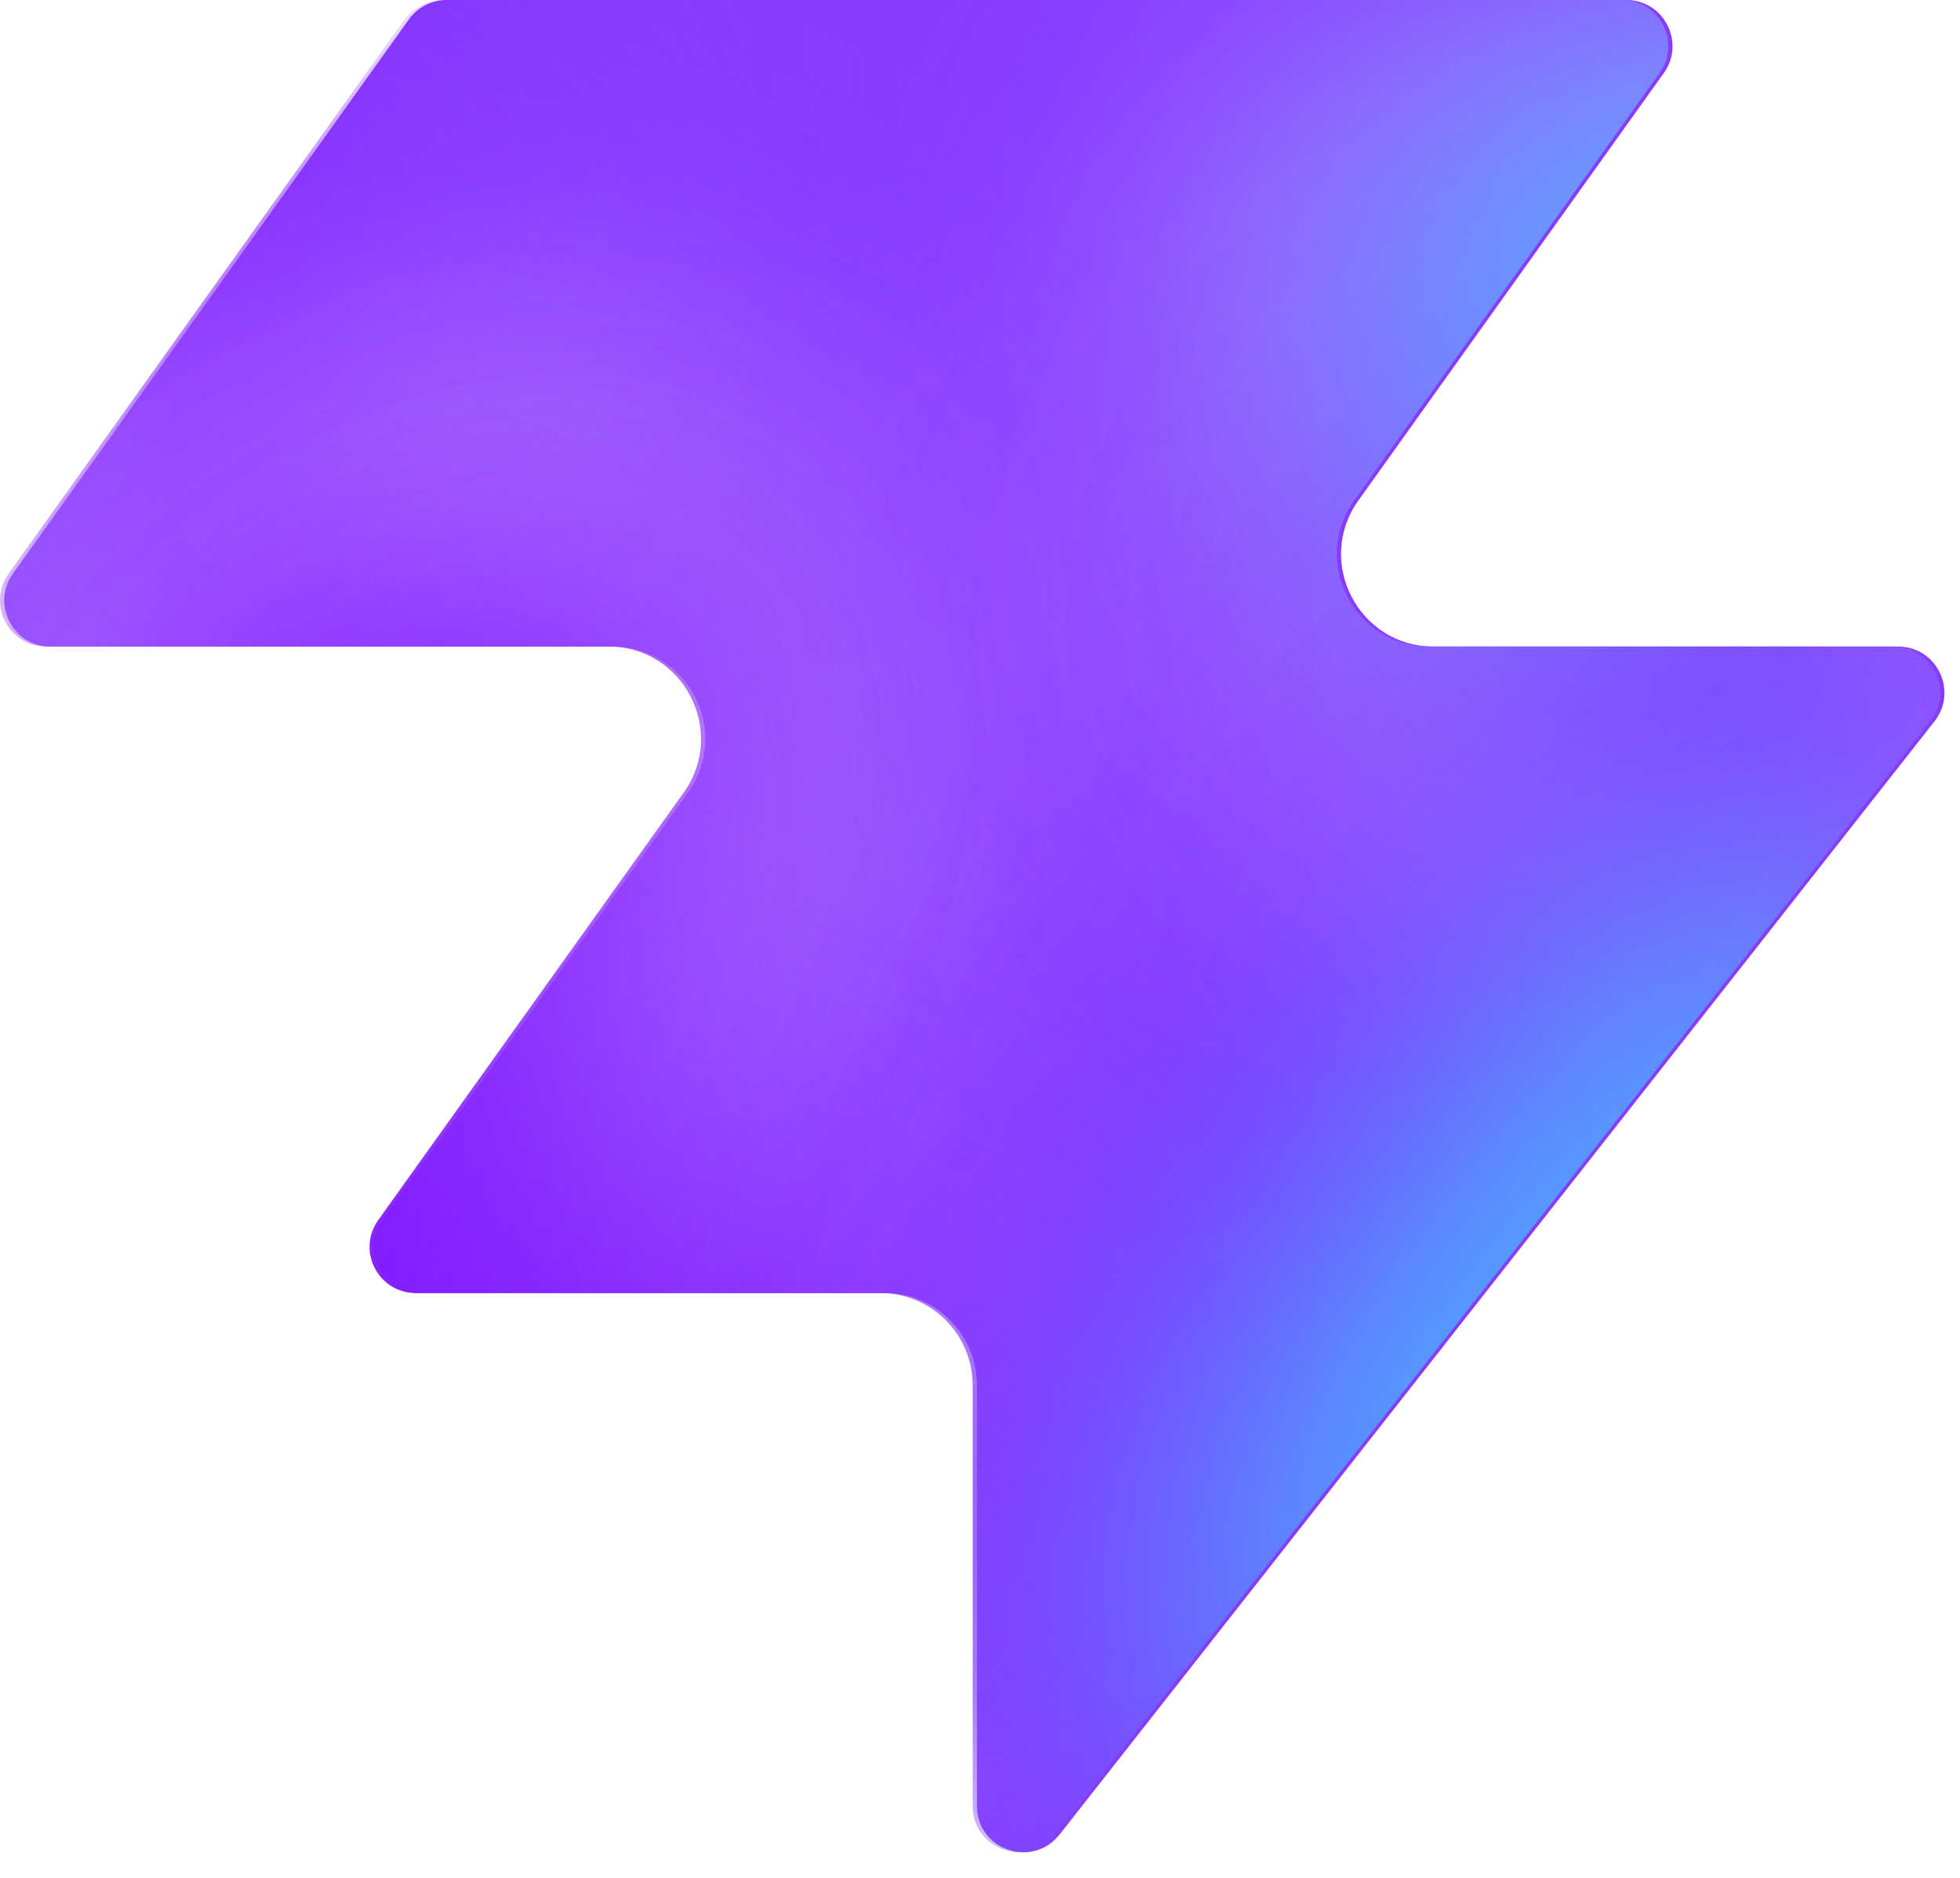
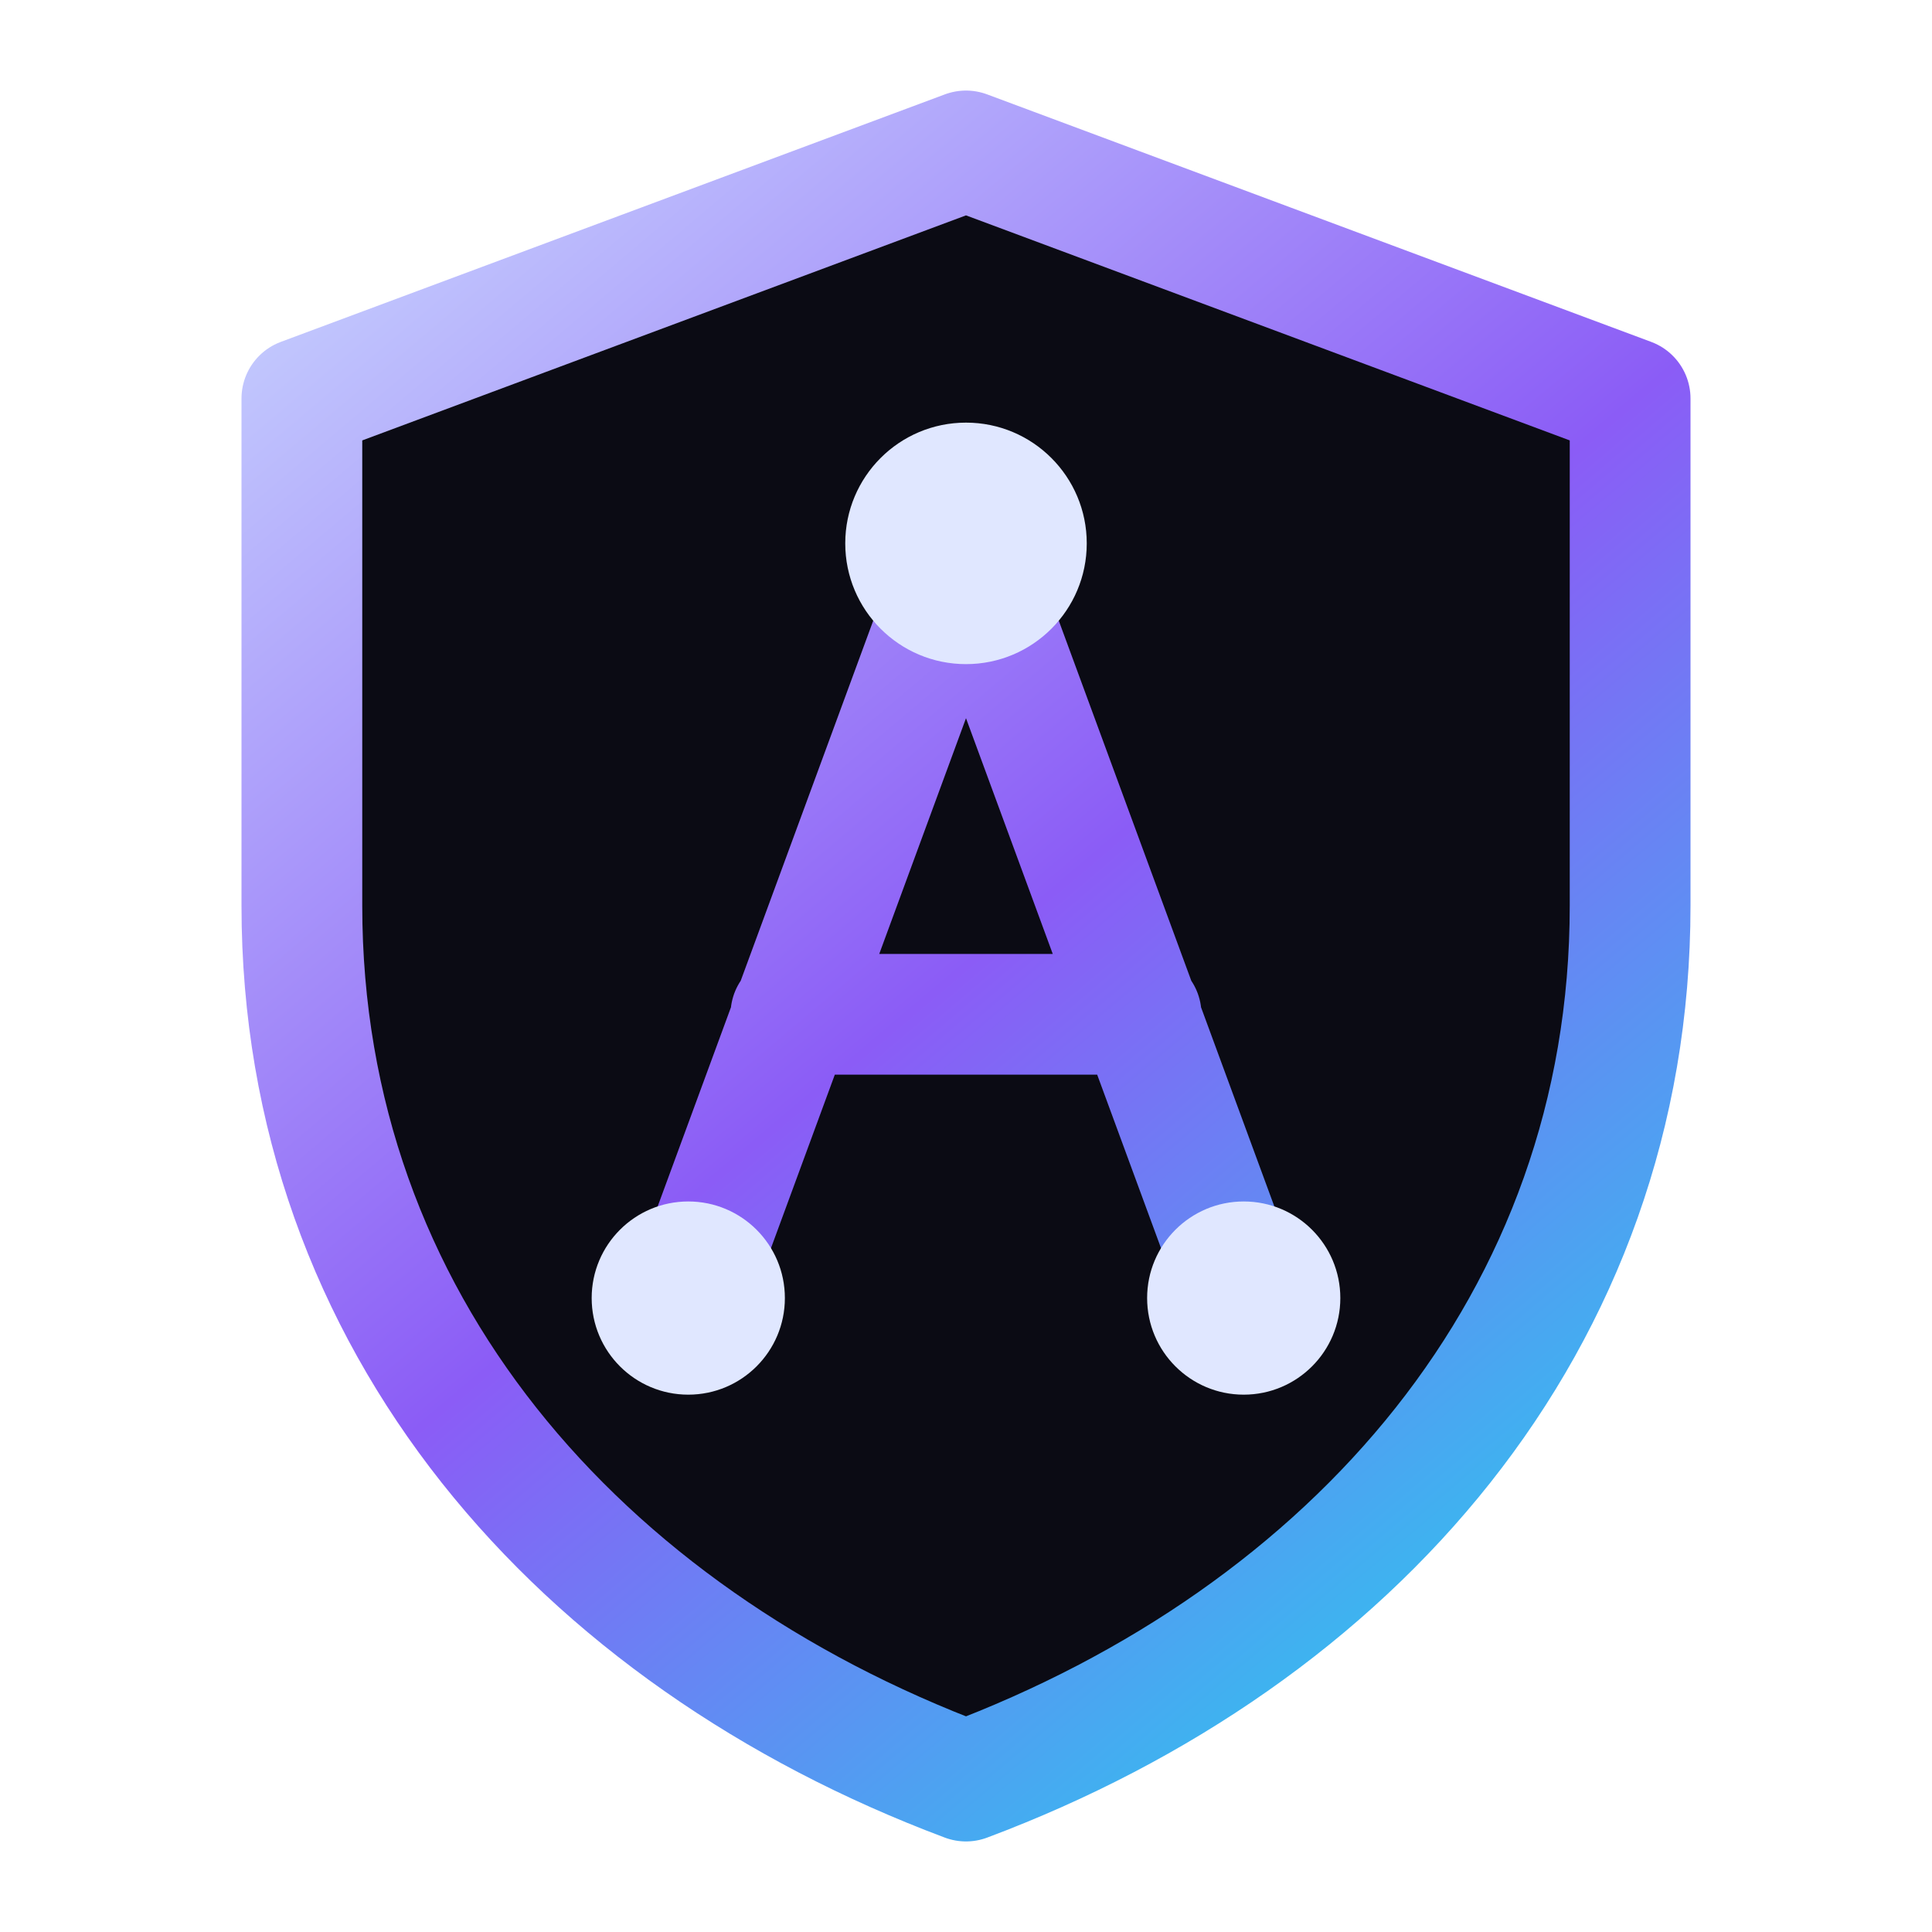
- <svg xmlns="http://www.w3.org/2000/svg" width="48" height="46" fill="none" viewBox="0 0 48 46">
-   <path fill="#863bff" d="M25.946 44.938c-.664.845-2.021.375-2.021-.698V33.937a2.26 2.26 0 0 0-2.262-2.262H10.287c-.92 0-1.456-1.04-.92-1.788l7.48-10.471c1.07-1.497 0-3.578-1.842-3.578H1.237c-.92 0-1.456-1.04-.92-1.788L10.013.474c.214-.297.556-.474.92-.474h28.894c.92 0 1.456 1.04.92 1.788l-7.48 10.471c-1.07 1.498 0 3.579 1.842 3.579h11.377c.943 0 1.473 1.088.89 1.83L25.947 44.94z" style="fill:#863bff;fill:color(display-p3 .525 .23 1);fill-opacity:1" />
-   <mask id="a" width="48" height="46" x="0" y="0" maskUnits="userSpaceOnUse" style="mask-type:alpha">
-     <path fill="#000" d="M25.842 44.938c-.664.844-2.021.375-2.021-.698V33.937a2.26 2.26 0 0 0-2.262-2.262H10.183c-.92 0-1.456-1.04-.92-1.788l7.48-10.471c1.07-1.498 0-3.579-1.842-3.579H1.133c-.92 0-1.456-1.04-.92-1.787L9.91.473c.214-.297.556-.474.92-.474h28.894c.92 0 1.456 1.04.92 1.788l-7.48 10.471c-1.07 1.498 0 3.578 1.842 3.578h11.377c.943 0 1.473 1.088.89 1.832L25.843 44.94z" style="fill:#000;fill-opacity:1" />
-   </mask>
-   <g mask="url(#a)">
-     <g filter="url(#b)">
-       <ellipse cx="5.508" cy="14.704" fill="#ede6ff" rx="5.508" ry="14.704" style="fill:#ede6ff;fill:color(display-p3 .927 .903 1);fill-opacity:1" transform="matrix(.00324 1 1 -.00324 -4.47 31.516)" />
-     </g>
-     <g filter="url(#c)">
-       <ellipse cx="10.399" cy="29.851" fill="#ede6ff" rx="10.399" ry="29.851" style="fill:#ede6ff;fill:color(display-p3 .927 .903 1);fill-opacity:1" transform="matrix(.00324 1 1 -.00324 -39.328 7.883)" />
-     </g>
-     <g filter="url(#d)">
-       <ellipse cx="5.508" cy="30.487" fill="#7e14ff" rx="5.508" ry="30.487" style="fill:#7e14ff;fill:color(display-p3 .492 .077 1);fill-opacity:1" transform="rotate(89.814 -25.913 -14.639)scale(1 -1)" />
-     </g>
-     <g filter="url(#e)">
-       <ellipse cx="5.508" cy="30.599" fill="#7e14ff" rx="5.508" ry="30.599" style="fill:#7e14ff;fill:color(display-p3 .492 .077 1);fill-opacity:1" transform="rotate(89.814 -32.644 -3.334)scale(1 -1)" />
-     </g>
-     <g filter="url(#f)">
-       <ellipse cx="5.508" cy="30.599" fill="#7e14ff" rx="5.508" ry="30.599" style="fill:#7e14ff;fill:color(display-p3 .492 .077 1);fill-opacity:1" transform="matrix(.00324 1 1 -.00324 -34.34 30.47)" />
-     </g>
-     <g filter="url(#g)">
-       <ellipse cx="14.072" cy="22.078" fill="#ede6ff" rx="14.072" ry="22.078" style="fill:#ede6ff;fill:color(display-p3 .927 .903 1);fill-opacity:1" transform="rotate(93.35 24.506 48.493)scale(-1 1)" />
-     </g>
-     <g filter="url(#h)">
-       <ellipse cx="3.47" cy="21.501" fill="#7e14ff" rx="3.47" ry="21.501" style="fill:#7e14ff;fill:color(display-p3 .492 .077 1);fill-opacity:1" transform="rotate(89.009 28.708 47.59)scale(-1 1)" />
-     </g>
-     <g filter="url(#i)">
-       <ellipse cx="3.47" cy="21.501" fill="#7e14ff" rx="3.47" ry="21.501" style="fill:#7e14ff;fill:color(display-p3 .492 .077 1);fill-opacity:1" transform="rotate(89.009 28.708 47.59)scale(-1 1)" />
-     </g>
-     <g filter="url(#j)">
-       <ellipse cx=".387" cy="8.972" fill="#7e14ff" rx="4.407" ry="29.108" style="fill:#7e14ff;fill:color(display-p3 .492 .077 1);fill-opacity:1" transform="rotate(39.51 .387 8.972)" />
-     </g>
-     <g filter="url(#k)">
-       <ellipse cx="47.523" cy="-6.092" fill="#7e14ff" rx="4.407" ry="29.108" style="fill:#7e14ff;fill:color(display-p3 .492 .077 1);fill-opacity:1" transform="rotate(37.892 47.523 -6.092)" />
-     </g>
-     <g filter="url(#l)">
-       <ellipse cx="41.412" cy="6.333" fill="#47bfff" rx="5.971" ry="9.665" style="fill:#47bfff;fill:color(display-p3 .28 .748 1);fill-opacity:1" transform="rotate(37.892 41.412 6.333)" />
-     </g>
-     <g filter="url(#m)">
-       <ellipse cx="-1.879" cy="38.332" fill="#7e14ff" rx="4.407" ry="29.108" style="fill:#7e14ff;fill:color(display-p3 .492 .077 1);fill-opacity:1" transform="rotate(37.892 -1.88 38.332)" />
-     </g>
-     <g filter="url(#n)">
-       <ellipse cx="-1.879" cy="38.332" fill="#7e14ff" rx="4.407" ry="29.108" style="fill:#7e14ff;fill:color(display-p3 .492 .077 1);fill-opacity:1" transform="rotate(37.892 -1.88 38.332)" />
-     </g>
-     <g filter="url(#o)">
-       <ellipse cx="35.651" cy="29.907" fill="#7e14ff" rx="4.407" ry="29.108" style="fill:#7e14ff;fill:color(display-p3 .492 .077 1);fill-opacity:1" transform="rotate(37.892 35.651 29.907)" />
-     </g>
-     <g filter="url(#p)">
-       <ellipse cx="38.418" cy="32.4" fill="#47bfff" rx="5.971" ry="15.297" style="fill:#47bfff;fill:color(display-p3 .28 .748 1);fill-opacity:1" transform="rotate(37.892 38.418 32.4)" />
-     </g>
+ <svg xmlns="http://www.w3.org/2000/svg" viewBox="0 0 32 32" fill="none">
+   <defs>
+     <linearGradient id="g" x1="5" y1="3" x2="27" y2="29" gradientUnits="userSpaceOnUse">
+       <stop offset="0" stop-color="#c7d2fe" />
+       <stop offset=".5" stop-color="#8b5cf6" />
+       <stop offset="1" stop-color="#22d3ee" />
+     </linearGradient>
+   </defs>
+   <path d="M16 2.5 27 6.6V15c0 6.9-4.6 12.1-11 14.5C9.6 27.1 5 21.9 5 15V6.6L16 2.5Z" fill="#0b0b14" stroke="url(#g)" stroke-width="2" stroke-linejoin="round" />
+   <g stroke="url(#g)" stroke-width="2" stroke-linecap="round">
+     <path d="M16 9 11.4 21.5M16 9 20.6 21.5M13.1 16.8h5.8" />
  </g>
-   <defs>
-     <filter id="b" width="60.045" height="41.654" x="-19.77" y="16.149" color-interpolation-filters="sRGB" filterUnits="userSpaceOnUse">
-       <feFlood flood-opacity="0" result="BackgroundImageFix" />
-       <feBlend in="SourceGraphic" in2="BackgroundImageFix" result="shape" />
-       <feGaussianBlur result="effect1_foregroundBlur_2002_17158" stdDeviation="7.659" />
-     </filter>
-     <filter id="c" width="90.34" height="51.437" x="-54.613" y="-7.533" color-interpolation-filters="sRGB" filterUnits="userSpaceOnUse">
-       <feFlood flood-opacity="0" result="BackgroundImageFix" />
-       <feBlend in="SourceGraphic" in2="BackgroundImageFix" result="shape" />
-       <feGaussianBlur result="effect1_foregroundBlur_2002_17158" stdDeviation="7.659" />
-     </filter>
-     <filter id="d" width="79.355" height="29.4" x="-49.64" y="2.03" color-interpolation-filters="sRGB" filterUnits="userSpaceOnUse">
-       <feFlood flood-opacity="0" result="BackgroundImageFix" />
-       <feBlend in="SourceGraphic" in2="BackgroundImageFix" result="shape" />
-       <feGaussianBlur result="effect1_foregroundBlur_2002_17158" stdDeviation="4.596" />
-     </filter>
-     <filter id="e" width="79.579" height="29.4" x="-45.045" y="20.029" color-interpolation-filters="sRGB" filterUnits="userSpaceOnUse">
-       <feFlood flood-opacity="0" result="BackgroundImageFix" />
-       <feBlend in="SourceGraphic" in2="BackgroundImageFix" result="shape" />
-       <feGaussianBlur result="effect1_foregroundBlur_2002_17158" stdDeviation="4.596" />
-     </filter>
-     <filter id="f" width="79.579" height="29.4" x="-43.513" y="21.178" color-interpolation-filters="sRGB" filterUnits="userSpaceOnUse">
-       <feFlood flood-opacity="0" result="BackgroundImageFix" />
-       <feBlend in="SourceGraphic" in2="BackgroundImageFix" result="shape" />
-       <feGaussianBlur result="effect1_foregroundBlur_2002_17158" stdDeviation="4.596" />
-     </filter>
-     <filter id="g" width="74.749" height="58.852" x="15.756" y="-17.901" color-interpolation-filters="sRGB" filterUnits="userSpaceOnUse">
-       <feFlood flood-opacity="0" result="BackgroundImageFix" />
-       <feBlend in="SourceGraphic" in2="BackgroundImageFix" result="shape" />
-       <feGaussianBlur result="effect1_foregroundBlur_2002_17158" stdDeviation="7.659" />
-     </filter>
-     <filter id="h" width="61.377" height="25.362" x="23.548" y="2.284" color-interpolation-filters="sRGB" filterUnits="userSpaceOnUse">
-       <feFlood flood-opacity="0" result="BackgroundImageFix" />
-       <feBlend in="SourceGraphic" in2="BackgroundImageFix" result="shape" />
-       <feGaussianBlur result="effect1_foregroundBlur_2002_17158" stdDeviation="4.596" />
-     </filter>
-     <filter id="i" width="61.377" height="25.362" x="23.548" y="2.284" color-interpolation-filters="sRGB" filterUnits="userSpaceOnUse">
-       <feFlood flood-opacity="0" result="BackgroundImageFix" />
-       <feBlend in="SourceGraphic" in2="BackgroundImageFix" result="shape" />
-       <feGaussianBlur result="effect1_foregroundBlur_2002_17158" stdDeviation="4.596" />
-     </filter>
-     <filter id="j" width="56.045" height="63.649" x="-27.636" y="-22.853" color-interpolation-filters="sRGB" filterUnits="userSpaceOnUse">
-       <feFlood flood-opacity="0" result="BackgroundImageFix" />
-       <feBlend in="SourceGraphic" in2="BackgroundImageFix" result="shape" />
-       <feGaussianBlur result="effect1_foregroundBlur_2002_17158" stdDeviation="4.596" />
-     </filter>
-     <filter id="k" width="54.814" height="64.646" x="20.116" y="-38.415" color-interpolation-filters="sRGB" filterUnits="userSpaceOnUse">
-       <feFlood flood-opacity="0" result="BackgroundImageFix" />
-       <feBlend in="SourceGraphic" in2="BackgroundImageFix" result="shape" />
-       <feGaussianBlur result="effect1_foregroundBlur_2002_17158" stdDeviation="4.596" />
-     </filter>
-     <filter id="l" width="33.541" height="35.313" x="24.641" y="-11.323" color-interpolation-filters="sRGB" filterUnits="userSpaceOnUse">
-       <feFlood flood-opacity="0" result="BackgroundImageFix" />
-       <feBlend in="SourceGraphic" in2="BackgroundImageFix" result="shape" />
-       <feGaussianBlur result="effect1_foregroundBlur_2002_17158" stdDeviation="4.596" />
-     </filter>
-     <filter id="m" width="54.814" height="64.646" x="-29.286" y="6.009" color-interpolation-filters="sRGB" filterUnits="userSpaceOnUse">
-       <feFlood flood-opacity="0" result="BackgroundImageFix" />
-       <feBlend in="SourceGraphic" in2="BackgroundImageFix" result="shape" />
-       <feGaussianBlur result="effect1_foregroundBlur_2002_17158" stdDeviation="4.596" />
-     </filter>
-     <filter id="n" width="54.814" height="64.646" x="-29.286" y="6.009" color-interpolation-filters="sRGB" filterUnits="userSpaceOnUse">
-       <feFlood flood-opacity="0" result="BackgroundImageFix" />
-       <feBlend in="SourceGraphic" in2="BackgroundImageFix" result="shape" />
-       <feGaussianBlur result="effect1_foregroundBlur_2002_17158" stdDeviation="4.596" />
-     </filter>
-     <filter id="o" width="54.814" height="64.646" x="8.244" y="-2.416" color-interpolation-filters="sRGB" filterUnits="userSpaceOnUse">
-       <feFlood flood-opacity="0" result="BackgroundImageFix" />
-       <feBlend in="SourceGraphic" in2="BackgroundImageFix" result="shape" />
-       <feGaussianBlur result="effect1_foregroundBlur_2002_17158" stdDeviation="4.596" />
-     </filter>
-     <filter id="p" width="39.409" height="43.623" x="18.713" y="10.588" color-interpolation-filters="sRGB" filterUnits="userSpaceOnUse">
-       <feFlood flood-opacity="0" result="BackgroundImageFix" />
-       <feBlend in="SourceGraphic" in2="BackgroundImageFix" result="shape" />
-       <feGaussianBlur result="effect1_foregroundBlur_2002_17158" stdDeviation="4.596" />
-     </filter>
-   </defs>
+   <g fill="#e0e7ff">
+     <circle cx="16" cy="9" r="2" />
+     <circle cx="11.4" cy="21.5" r="1.6" />
+     <circle cx="20.6" cy="21.5" r="1.6" />
+   </g>
</svg>
